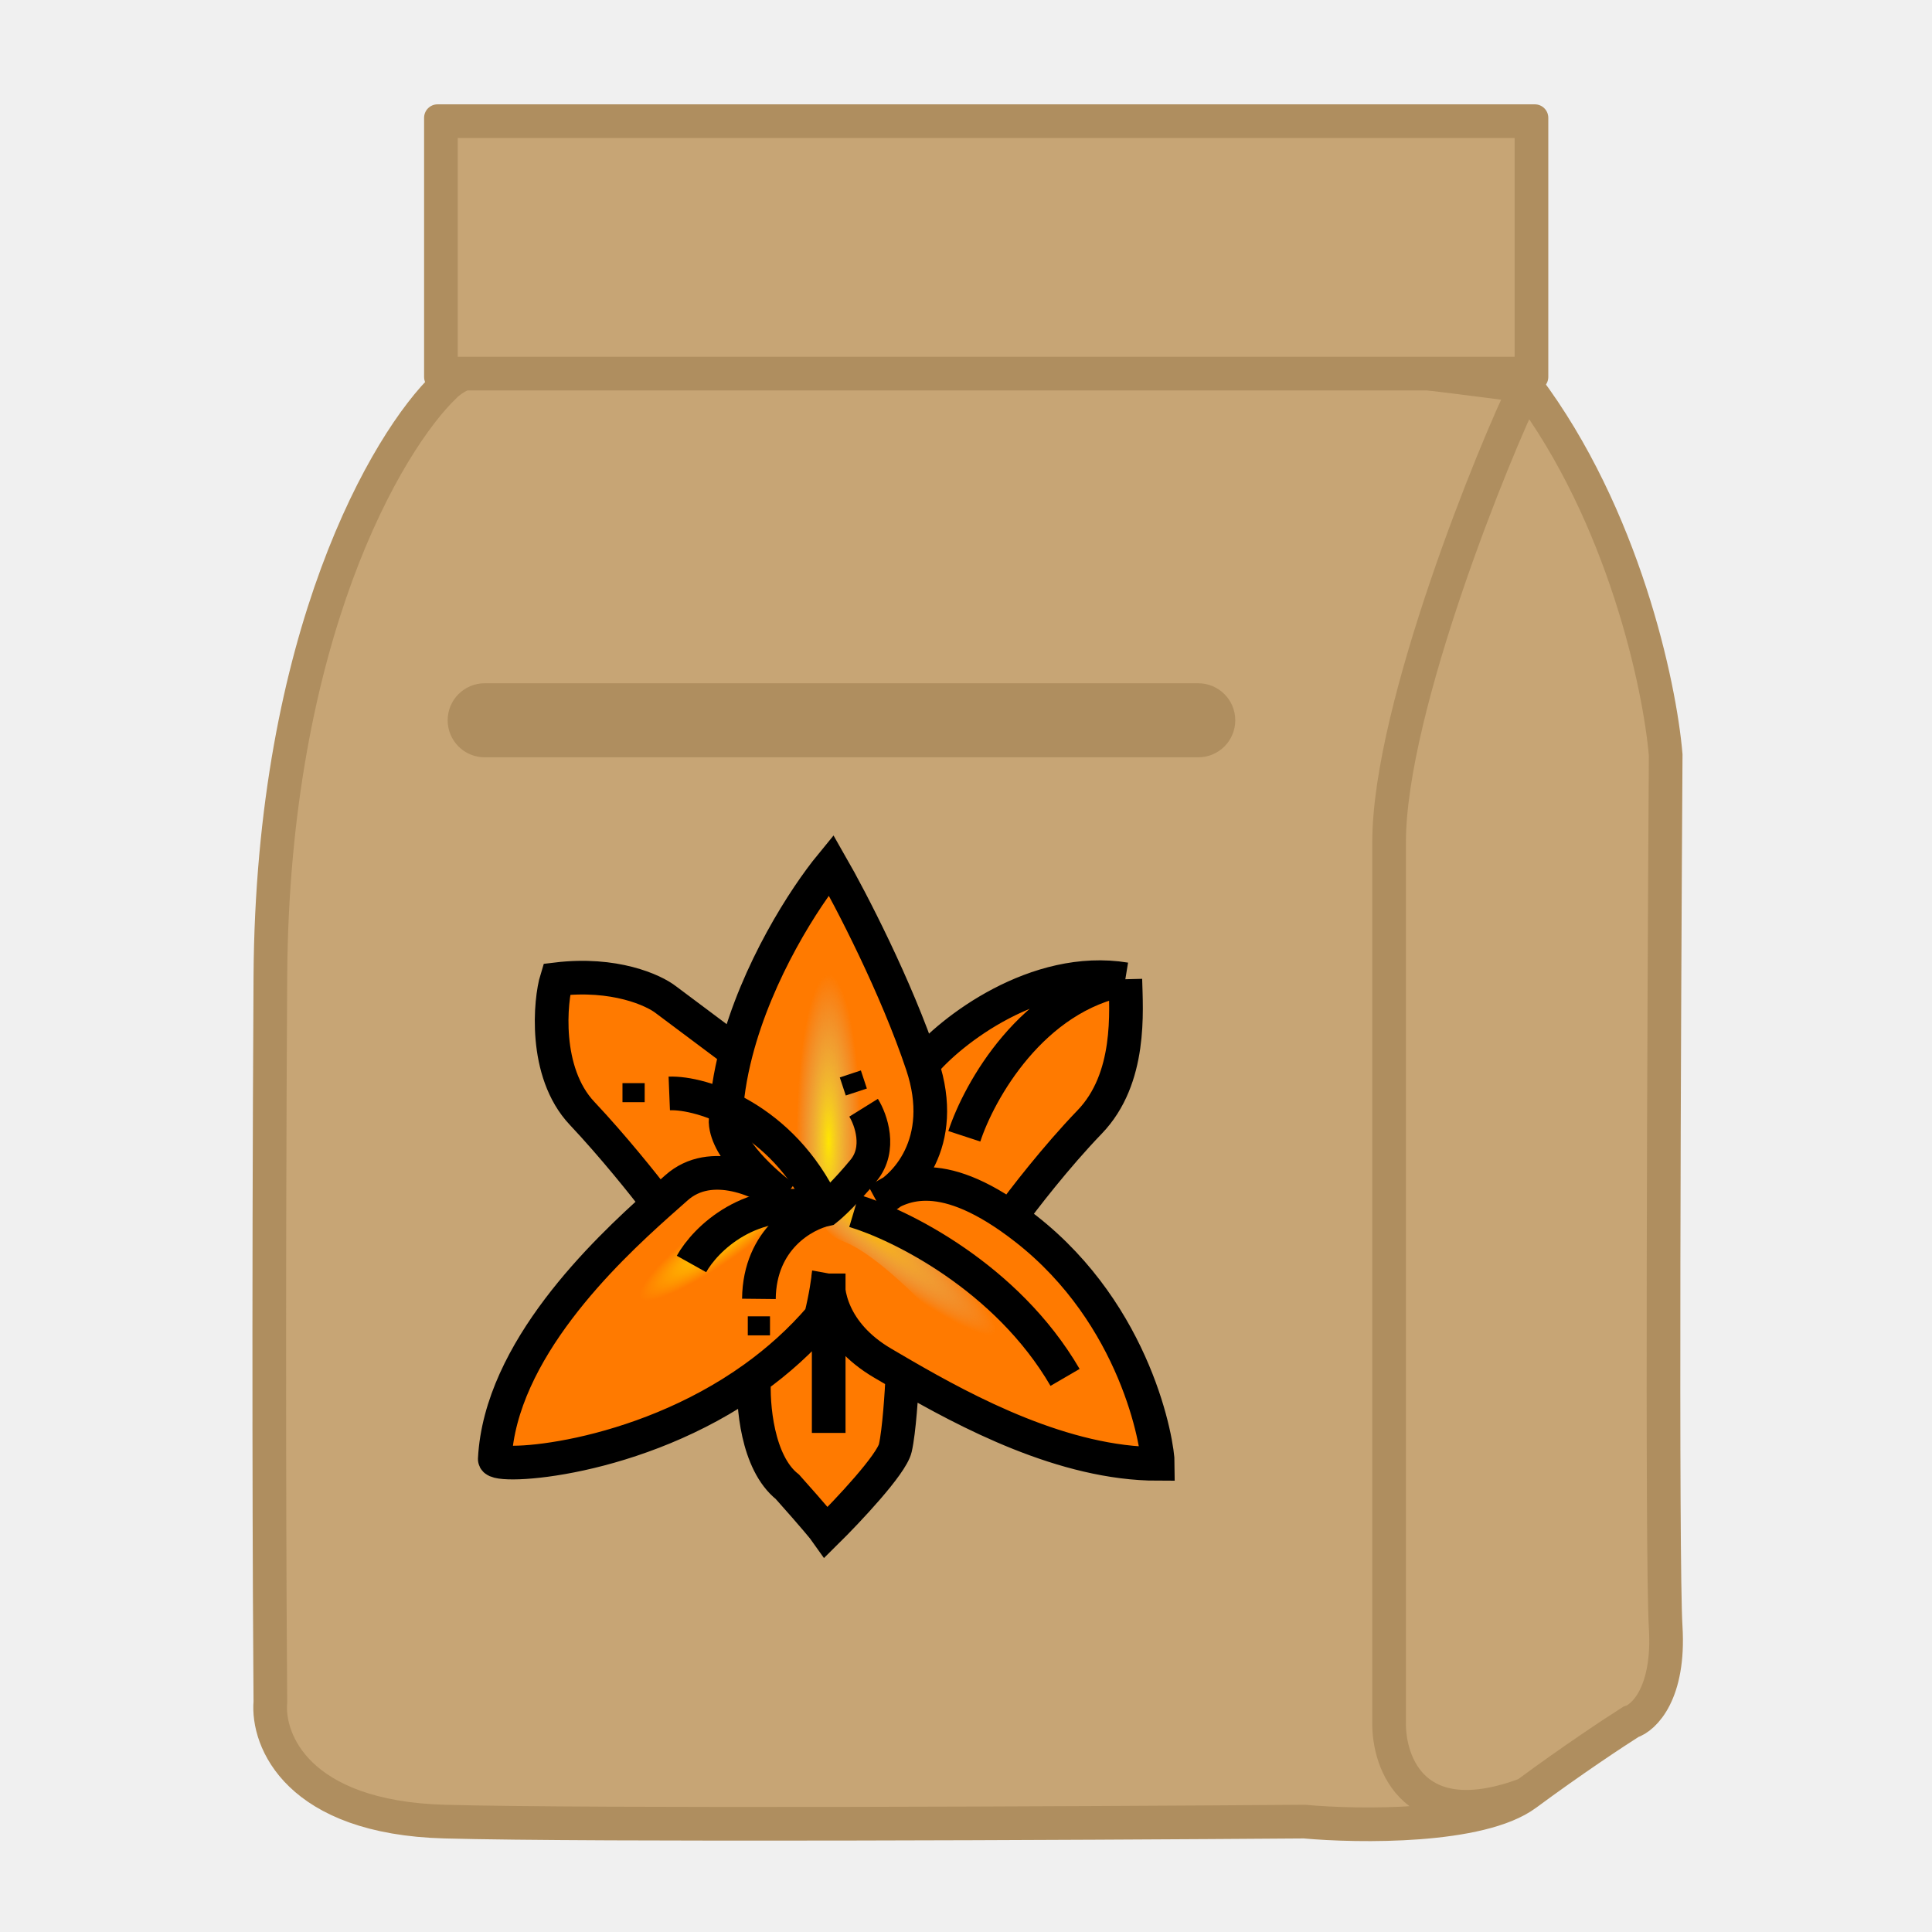
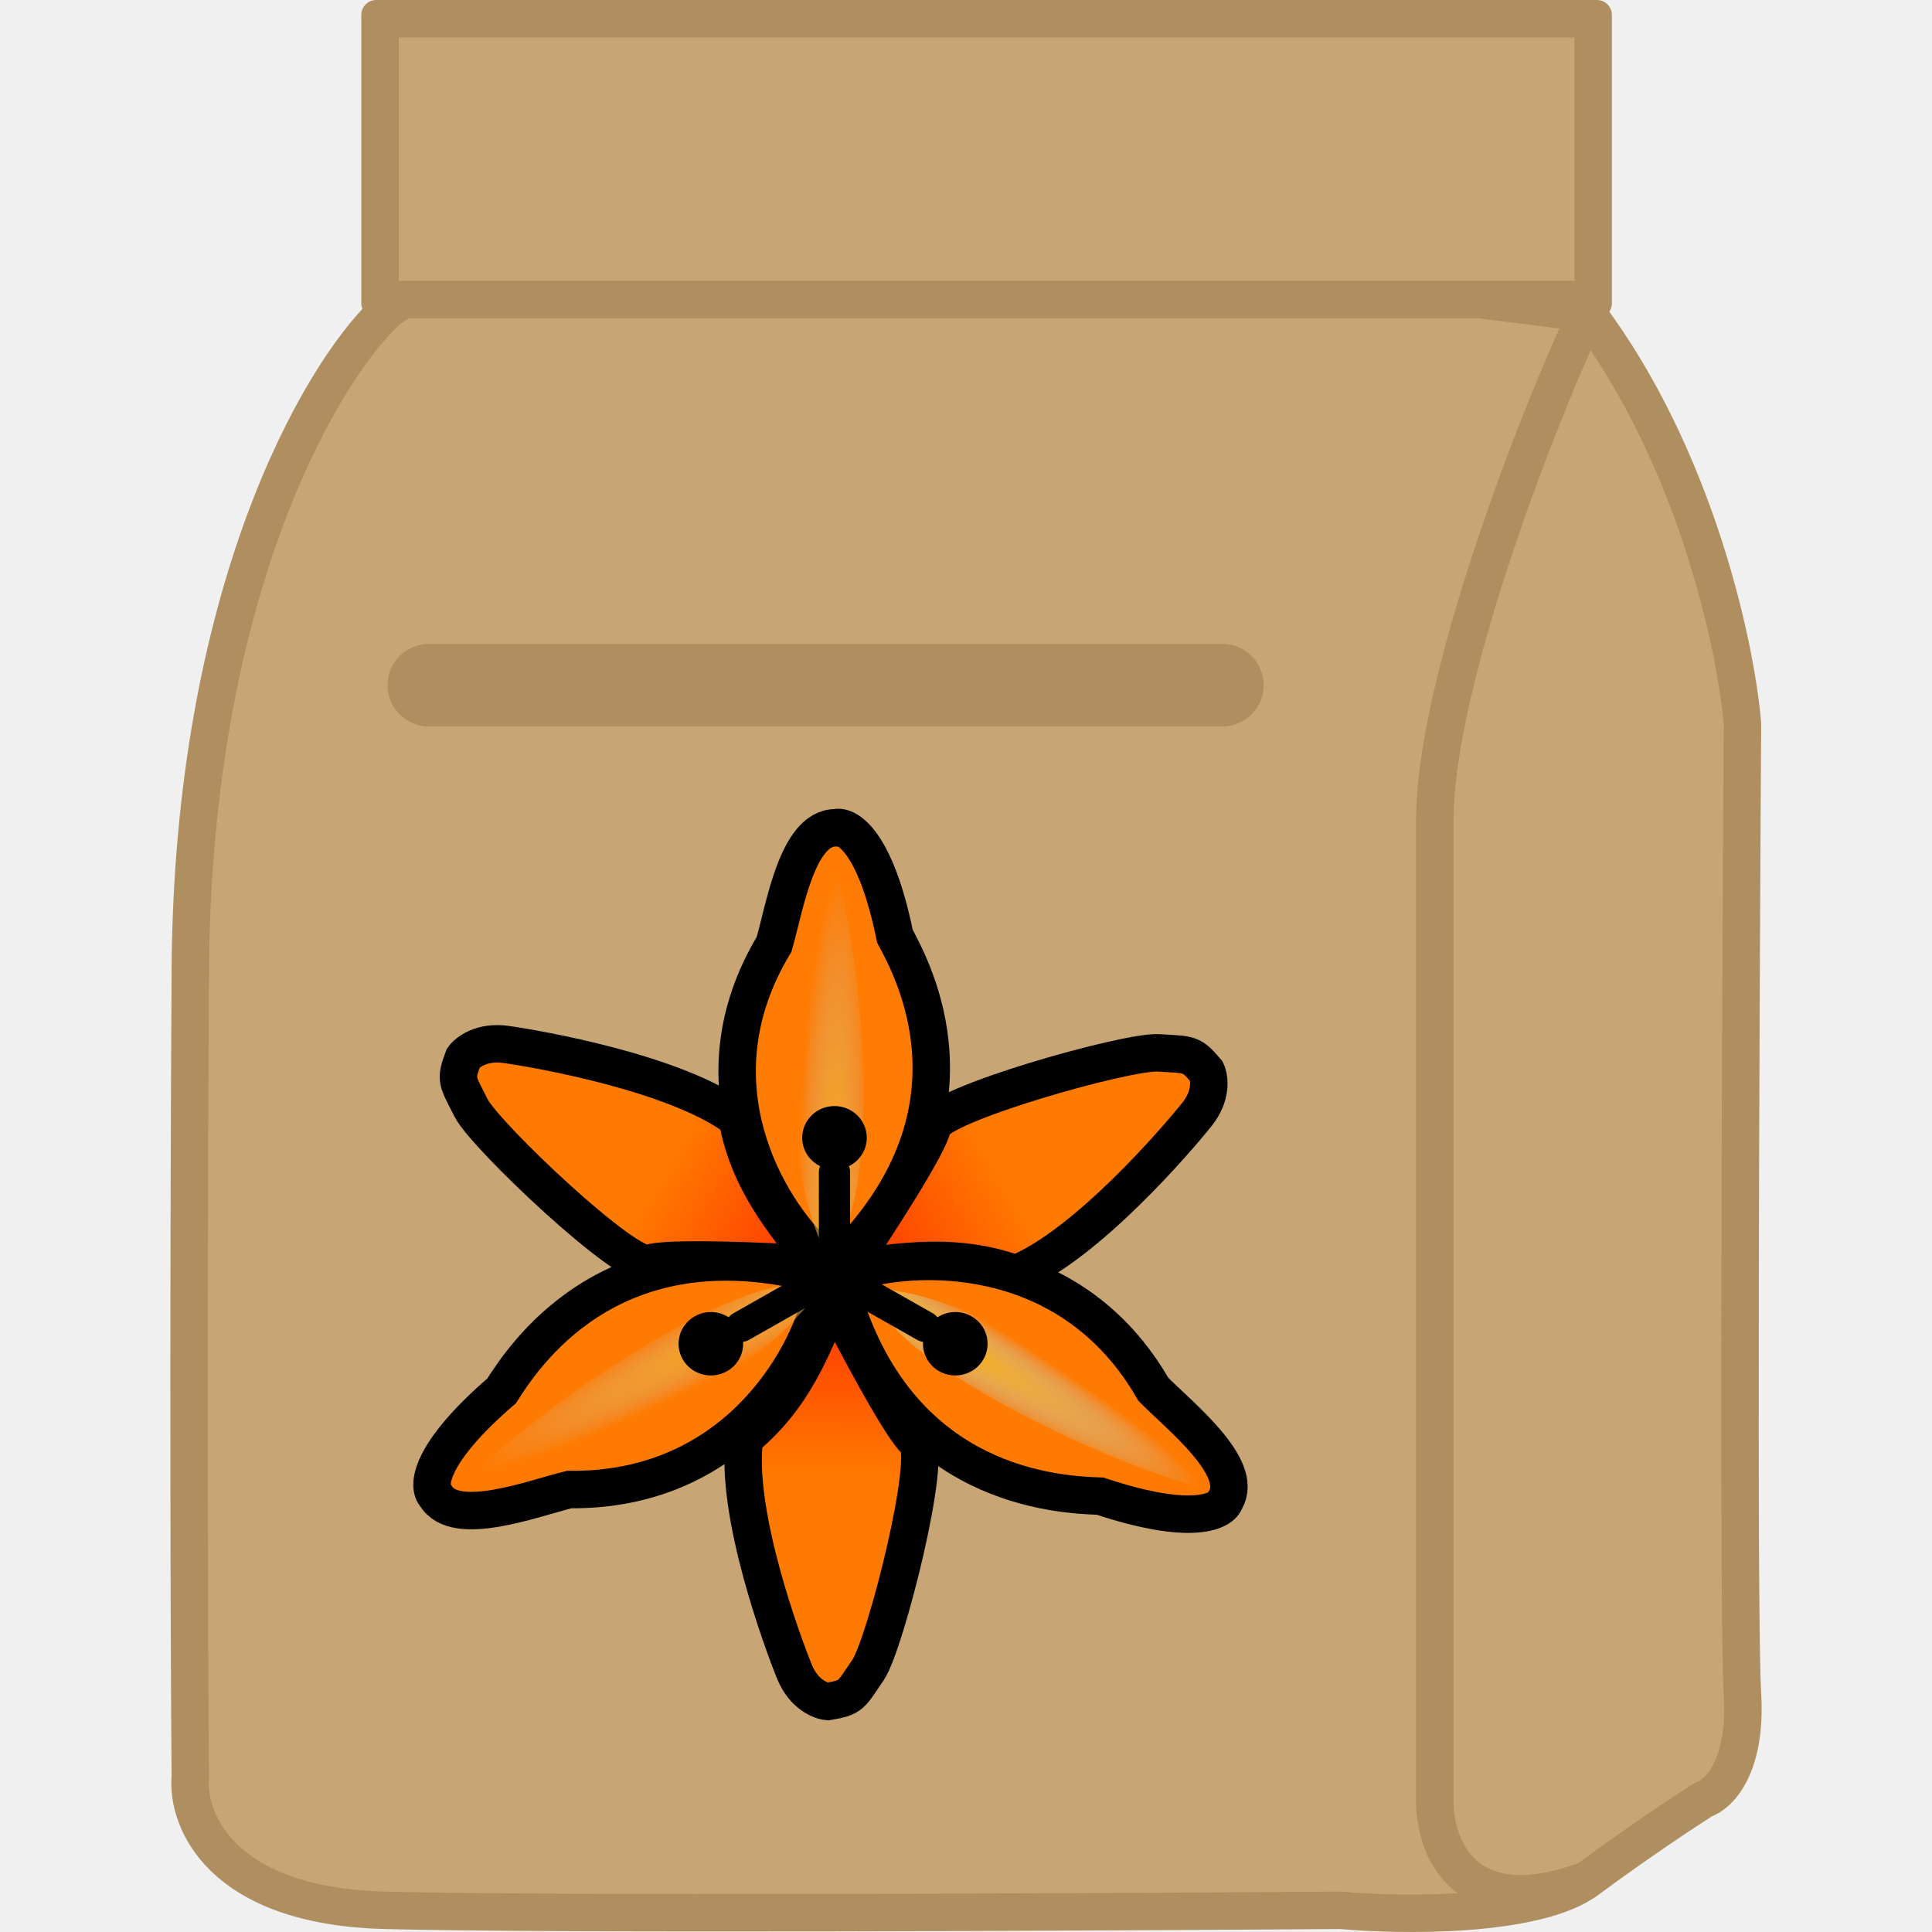
- <svg xmlns="http://www.w3.org/2000/svg" width="574" height="574" viewBox="0 0 574 574" fill="none">
-   <rect width="574" height="574" fill="none" />
-   <path d="M80.327 290.177C80.919 188.879 115.12 130.972 132.146 114.682C144.346 102.093 225.681 84.47 453.421 114.682C482.44 153.187 493.149 203.787 494.876 224.274C494.383 302.519 493.692 463.896 494.876 483.445C496.061 502.994 488.46 510.349 484.512 511.583C479.824 514.545 467.042 522.987 453.421 533.058C439.8 543.128 403.823 542.684 387.538 541.203C320.667 541.697 175.969 542.388 132.146 541.203C88.322 540.018 79.34 517.014 80.327 505.659C80.08 476.04 79.735 391.476 80.327 290.177Z" fill="#C7A575" />
-   <path d="M453.421 533.058C439.8 543.128 403.823 542.684 387.538 541.203C320.667 541.697 175.969 542.388 132.146 541.203C88.322 540.018 79.34 517.014 80.327 505.659C80.08 476.04 79.735 391.476 80.327 290.177C80.919 188.879 115.12 130.972 132.146 114.682C144.346 102.093 225.681 84.47 453.421 114.682M453.421 533.058C467.042 522.987 479.824 514.545 484.512 511.583C488.46 510.349 496.061 502.994 494.876 483.445C493.692 463.896 494.383 302.519 494.876 224.274C493.149 203.787 482.44 153.187 453.421 114.682M453.421 533.058C420.257 545.498 412.46 523.925 412.707 511.583C412.707 437.781 412.707 282.18 412.707 250.191C412.707 210.205 444.538 132.453 453.421 114.682" stroke="#AF8E5F" stroke-width="10" />
-   <rect x="133" y="203" width="234" height="22" rx="11" fill="#AF8E5F" />
+ <svg xmlns="http://www.w3.org/2000/svg" width="516" height="516" viewBox="0 0 425 516" fill="none">
+   <path d="M5.327 259.177C5.919 157.879 40.12 99.972 57.146 83.682C69.346 71.093 150.681 53.47 378.421 83.682C407.44 122.187 418.149 172.787 419.876 193.274C419.383 271.519 418.692 432.896 419.876 452.445C421.061 471.994 413.46 479.349 409.512 480.583C404.824 483.545 392.042 491.987 378.421 502.058C364.8 512.128 328.823 511.684 312.538 510.203C245.667 510.697 100.969 511.388 57.146 510.203C13.322 509.018 4.34 486.014 5.327 474.659C5.08 445.04 4.735 360.476 5.327 259.177Z" fill="#C7A575" />
+   <path d="M378.421 502.058C364.8 512.128 328.823 511.684 312.538 510.203C245.667 510.697 100.969 511.388 57.146 510.203C13.322 509.018 4.34 486.014 5.327 474.659C5.08 445.04 4.735 360.476 5.327 259.177C5.919 157.879 40.12 99.972 57.146 83.682C69.346 71.093 150.681 53.47 378.421 83.682M378.421 502.058C392.042 491.987 404.824 483.545 409.512 480.583C413.46 479.349 421.061 471.994 419.876 452.445C418.692 432.896 419.383 271.519 419.876 193.274C418.149 172.787 407.44 122.187 378.421 83.682M378.421 502.058C345.257 514.498 337.46 492.925 337.707 480.583C337.707 406.781 337.707 251.18 337.707 219.191C337.707 179.205 369.538 101.453 378.421 83.682" stroke="#AF8E5F" stroke-width="10" />
+   <rect x="58" y="172" width="234" height="22" rx="11" fill="#AF8E5F" />
  <mask id="path-4-inside-1" fill="white">
-     <rect x="126" y="31" width="334" height="85" rx="4" />
+     <rect x="51" width="334" height="85" rx="4" />
  </mask>
-   <rect x="126" y="31" width="334" height="85" rx="4" fill="#C7A575" stroke="#AF8E5F" stroke-width="20" mask="url(#path-4-inside-1)" />
-   <path d="M244.793 312.848C240.159 320.546 233.671 340.042 244.793 356.443" stroke="black" stroke-width="10" />
-   <circle cx="245.971" cy="305.072" r="5" stroke="black" stroke-width="9.323" />
-   <path d="M304.883 365.157C337.638 390.843 344 429.022 344 434.913C316.147 434.913 287.335 419.565 268.122 408.43C267.886 413.645 267.132 425.298 266.001 430.2C264.87 435.101 251.862 448.894 245.5 455.178C244.95 454.393 241.871 450.607 233.953 441.746C224.905 434.583 223.585 417.202 224.056 409.407C189.138 434.484 147 436.442 147 433.499C148.67 401.352 179.556 371.979 195.596 357.665L195.543 357.621L194.836 356.674C191.38 352.12 182.158 340.56 172.921 330.757C161.374 318.504 163.495 297.06 165.38 290.933C182.535 288.859 194.208 294.154 197.9 297.06L218.682 312.612C224.948 288.419 239.066 266.565 246.914 257C252.726 267.133 266.284 293.195 274.013 316.383C282.418 306.093 307.946 286.597 334.339 290.933C334.574 300.359 336.224 320.389 323.734 333.349C313.743 343.718 303.862 356.542 300.17 361.658C301.687 362.719 303.258 363.883 304.883 365.157Z" fill="#FF7A00" />
-   <path d="M246.207 378.358C246.05 380.164 245.359 385.286 243.85 391.318C237.812 398.382 231.08 404.363 224.056 409.407M246.207 378.358C245.264 383.542 247.15 396.125 262.231 404.986C264.073 406.068 266.041 407.224 268.122 408.43M246.207 378.358V425.722M274.013 316.383C281.742 339.57 268.829 353.218 260.817 356.674C266.343 353.016 277.218 345.605 300.17 361.658M274.013 316.383C266.284 293.195 252.726 267.133 246.914 257C239.066 266.565 224.948 288.419 218.682 312.612M274.013 316.383C282.418 306.093 307.946 286.597 334.339 290.933M334.339 290.933C334.574 300.359 336.224 320.389 323.734 333.349C313.743 343.718 303.862 356.542 300.17 361.658M334.339 290.933C306.627 296.023 290.901 324.159 286.502 337.591M300.17 361.658C301.687 362.719 303.258 363.883 304.883 365.157C337.638 390.843 344 429.022 344 434.913C316.147 434.913 287.335 419.565 268.122 408.43M218.682 312.612C216.921 319.414 215.78 326.4 215.573 333.349C215.95 341.455 227.355 351.651 233.011 355.736C226.648 350.944 211.331 343.671 200.963 352.908C199.483 354.226 197.663 355.821 195.596 357.665M218.682 312.612L197.9 297.06C194.208 294.154 182.535 288.859 165.38 290.933C163.495 297.06 161.374 318.504 172.921 330.757C182.158 340.56 191.38 352.12 194.836 356.674L195.543 357.621L195.596 357.665M195.596 357.665C179.556 371.979 148.67 401.352 147 433.499C147 436.442 189.138 434.484 224.056 409.407M224.056 409.407C223.585 417.202 224.905 434.583 233.953 441.746C241.871 450.607 244.95 454.393 245.5 455.178C251.862 448.894 264.87 435.101 266.001 430.2C267.132 425.298 267.886 413.645 268.122 408.43" stroke="black" stroke-width="10" />
-   <path d="M229.947 325.337C229.193 343.058 237.959 353.144 242.437 355.971C240.159 357.935 239.703 360.119 256.104 353.144C272.505 346.168 254.926 299.181 244.086 276.559C239.687 285.435 230.701 307.617 229.947 325.337Z" fill="url(#paint0_radial)" />
-   <path d="M198.842 324.866C208.504 324.473 232.351 332.171 244.793 358.563" stroke="black" stroke-width="10" />
-   <path d="M159.725 418.653C183.289 371.335 216.516 358.563 230.183 358.092C238.274 359.349 250.637 362.617 235.367 365.633C216.28 369.403 173.628 411.584 159.725 418.653Z" fill="url(#paint1_radial)" />
-   <path d="M205.44 375.53C209.525 368.225 223.019 354.699 244.322 359.035" stroke="black" stroke-width="10" />
-   <path d="M301.2 386.905C287.841 365.665 267.371 358.217 258.806 357.148C253.392 352.474 236.205 363.338 250.673 368.867C265.141 374.395 291.713 405.52 298.474 415.783C303.882 423.994 312.671 428.31 316.39 429.442C316.893 424.113 314.559 408.145 301.2 386.905Z" fill="url(#paint2_radial)" />
-   <path d="M256.575 329.108C258.775 332.642 261.854 341.314 256.575 347.724C251.297 354.133 246.992 358.092 245.5 359.27C238.902 360.684 225.659 367.989 225.47 385.898" stroke="black" stroke-width="10" />
-   <path d="M253.748 359.742C267.415 363.826 299.086 379.442 316.429 409.227" stroke="black" stroke-width="10" />
-   <rect x="249.506" y="320.104" width="6.598" height="5.655" transform="rotate(-18.3016 249.506 320.104)" fill="black" />
-   <rect x="184.939" y="321.803" width="6.598" height="5.655" fill="black" />
-   <rect x="222.171" y="391.083" width="6.598" height="5.655" fill="black" />
+   <rect x="51" width="334" height="85" rx="4" fill="#C7A575" stroke="#AF8E5F" stroke-width="20" mask="url(#path-4-inside-1)" />
+   <path d="M274.21 297.593C278.216 292.565 277.549 287.847 276.714 286.117C272.54 281.199 272.262 281.745 263.914 281.199C255.566 280.652 204.366 295.134 203.531 300.872C202.863 305.462 188.412 327.74 181.27 338.305C190.453 338.396 206.87 333.387 225.792 340.218C244.714 332.567 269.201 303.877 274.21 297.593Z" fill="url(#paint0_linear)" stroke="black" stroke-width="10" />
+   <path d="M89.624 278.949C83.186 278.055 79.359 280.982 78.25 282.557C75.999 288.565 76.621 288.529 80.313 295.901C84.004 303.273 122.377 339.572 127.855 337.413C132.237 335.686 159.111 336.836 172 337.627C167.489 329.772 154.862 318.316 151.426 298.81C135.217 286.544 97.671 280.066 89.624 278.949Z" fill="url(#paint1_linear)" stroke="black" stroke-width="10" />
+   <path d="M166.727 446.576C169.158 452.497 173.653 454.288 175.597 454.443C182.021 453.353 181.678 452.843 186.334 446.017C190.99 439.192 203.818 388.411 199.175 384.832C195.46 381.969 183.038 358.541 177.291 347.185C172.619 354.948 168.829 371.414 153.343 384.09C150.63 404.006 163.689 439.174 166.727 446.576Z" fill="url(#paint2_linear)" stroke="black" stroke-width="10" />
+   <path d="M193.514 250.05C188.394 224.912 180.806 220.267 177.653 221.087C167.357 221.087 164.018 242.672 161.235 252.236C138.974 289.177 159.566 322.822 172.644 335.026C174.313 335.299 178.32 335.682 180.992 335.026C218.279 296.227 198.522 259.34 193.514 250.05Z" fill="#FF7B01" stroke="black" stroke-width="10" />
+   <path d="M88.476 371.472C68.866 388.395 68.563 397.169 70.862 399.441C76.01 408.197 96.717 400.243 106.543 397.828C150.254 398.288 169.632 363.955 173.856 346.731C173.262 345.175 171.596 341.576 169.682 339.632C116.819 327.323 94.165 362.568 88.476 371.472Z" fill="#FF7A00" stroke="black" stroke-width="10" />
+   <path d="M248.312 399.591C273.042 407.806 280.933 403.677 281.786 400.585C286.934 391.83 269.566 378.197 262.523 371.049C241.073 333.648 201.104 334.337 183.801 339.356C182.726 340.639 180.385 343.855 179.627 346.455C195.203 397.563 237.614 399.206 248.312 399.591Z" fill="#FF7A00" stroke="black" stroke-width="10" />
+   <path d="M187.114 344.316C199.728 343.77 235.698 353.77 278.662 398.144C253.896 392.679 191.009 363.989 187.114 344.316Z" fill="url(#paint3_radial)" />
+   <path d="M187.114 344.316C199.728 343.77 235.698 353.77 278.662 398.144C253.896 392.679 191.009 363.989 187.114 344.316Z" fill="url(#paint4_radial)" />
+   <path d="M173.508 343.633C167.683 354.634 140.878 380.222 80.261 394.57C97.463 376.243 154.21 337.109 173.508 343.633Z" fill="url(#paint5_radial)" />
+   <path d="M175.584 335.142C168.795 324.688 159.63 289.099 177.283 230.377C184.846 254.169 190.987 321.992 175.584 335.142Z" fill="url(#paint6_radial)" />
+   <path fill-rule="evenodd" clip-rule="evenodd" d="M186 303.877C186 307.201 184.051 310.077 181.214 311.464C181.429 311.956 181.548 312.498 181.548 313.069V331.291C185.479 332.977 188.227 336.829 188.227 341.311C188.227 347.347 183.243 352.24 177.096 352.24C170.949 352.24 165.966 347.347 165.966 341.311C165.966 336.62 168.975 332.62 173.2 331.069V313.069C173.2 312.498 173.32 311.956 173.535 311.464C170.698 310.077 168.748 307.201 168.748 303.877C168.748 299.199 172.61 295.407 177.374 295.407C182.138 295.407 186 299.199 186 303.877Z" fill="black" />
+   <path fill-rule="evenodd" clip-rule="evenodd" d="M149.122 351.829C146.481 350.114 142.973 349.897 140.045 351.557C135.919 353.896 134.505 359.076 136.887 363.128C139.269 367.179 144.545 368.567 148.671 366.228C151.599 364.568 153.161 361.476 152.969 358.373C153.495 358.313 154.016 358.149 154.503 357.873L174.534 346.518C176.455 345.428 177.106 343.001 175.986 341.097L175.867 340.894C174.747 338.99 172.281 338.329 170.36 339.419L150.329 350.775C149.843 351.05 149.437 351.412 149.122 351.829Z" fill="black" />
+   <path fill-rule="evenodd" clip-rule="evenodd" d="M201.027 358.373C200.835 361.476 202.397 364.568 205.326 366.228C209.451 368.567 214.727 367.179 217.109 363.128C219.491 359.076 218.078 353.896 213.952 351.557C211.023 349.897 207.515 350.114 204.874 351.829C204.559 351.412 204.154 351.05 203.667 350.775L183.637 339.419C181.715 338.329 179.249 338.99 178.13 340.894L178.01 341.097C176.891 343.001 177.541 345.428 179.463 346.518L199.493 357.873C199.98 358.149 200.501 358.313 201.027 358.373Z" fill="black" />
  <defs>
-     <radialGradient id="paint0_radial" cx="0" cy="0" r="1" gradientUnits="userSpaceOnUse" gradientTransform="translate(246.207 339.005) rotate(-90) scale(49.4856 9.5572)">
-       <stop stop-color="#FFE600" />
+     <linearGradient id="paint0_linear" x1="273.096" y1="286.39" x2="187.343" y2="336.374" gradientUnits="userSpaceOnUse">
+       <stop offset="0.578" stop-color="#FF7A00" />
+       <stop offset="1" stop-color="#FF3D00" />
+     </linearGradient>
+     <linearGradient id="paint1_linear" x1="80.3" y1="285.496" x2="165.662" y2="336.123" gradientUnits="userSpaceOnUse">
+       <stop offset="0.578" stop-color="#FF7A00" />
+       <stop offset="1" stop-color="#FF3D00" />
+     </linearGradient>
+     <linearGradient id="paint2_linear" x1="177.164" y1="451.23" x2="177.526" y2="353.321" gradientUnits="userSpaceOnUse">
+       <stop offset="0.578" stop-color="#FF7A00" />
+       <stop offset="1" stop-color="#FF3D00" />
+     </linearGradient>
+     <radialGradient id="paint3_radial" cx="0" cy="0" r="1" gradientUnits="userSpaceOnUse" gradientTransform="translate(199.079 352.513) rotate(30.8997) scale(88.8552 9.49662)">
+       <stop stop-color="#FFA800" />
      <stop offset="1" stop-color="#C4C4C4" stop-opacity="0" />
    </radialGradient>
-     <radialGradient id="paint1_radial" cx="0" cy="0" r="1" gradientUnits="userSpaceOnUse" gradientTransform="translate(217.222 366.104) rotate(143.943) scale(33.2294 6.57503)">
-       <stop stop-color="#FFE600" />
-       <stop offset="1" stop-color="#FFE600" stop-opacity="0" />
+     <radialGradient id="paint4_radial" cx="0" cy="0" r="1" gradientUnits="userSpaceOnUse" gradientTransform="translate(199.079 352.513) rotate(30.8997) scale(88.8552 9.49662)">
+       <stop stop-color="#FFA800" />
+       <stop offset="1" stop-color="#C4C4C4" stop-opacity="0" />
    </radialGradient>
-     <radialGradient id="paint2_radial" cx="0" cy="0" r="1" gradientUnits="userSpaceOnUse" gradientTransform="translate(254.947 363.287) rotate(38.7903) scale(52.2284 8.01429)">
-       <stop stop-color="#FFB800" />
+     <radialGradient id="paint5_radial" cx="0" cy="0" r="1" gradientUnits="userSpaceOnUse" gradientTransform="translate(160.296 349.71) rotate(151.799) scale(88.9213 9.48956)">
+       <stop stop-color="#FFA800" />
+       <stop offset="1" stop-color="#C4C4C4" stop-opacity="0" />
+     </radialGradient>
+     <radialGradient id="paint6_radial" cx="0" cy="0" r="1" gradientUnits="userSpaceOnUse" gradientTransform="translate(176.831 320.868) rotate(-88.6131) scale(87.6774 9.62419)">
+       <stop stop-color="#FFA800" />
      <stop offset="1" stop-color="#C4C4C4" stop-opacity="0" />
    </radialGradient>
  </defs>
</svg>
